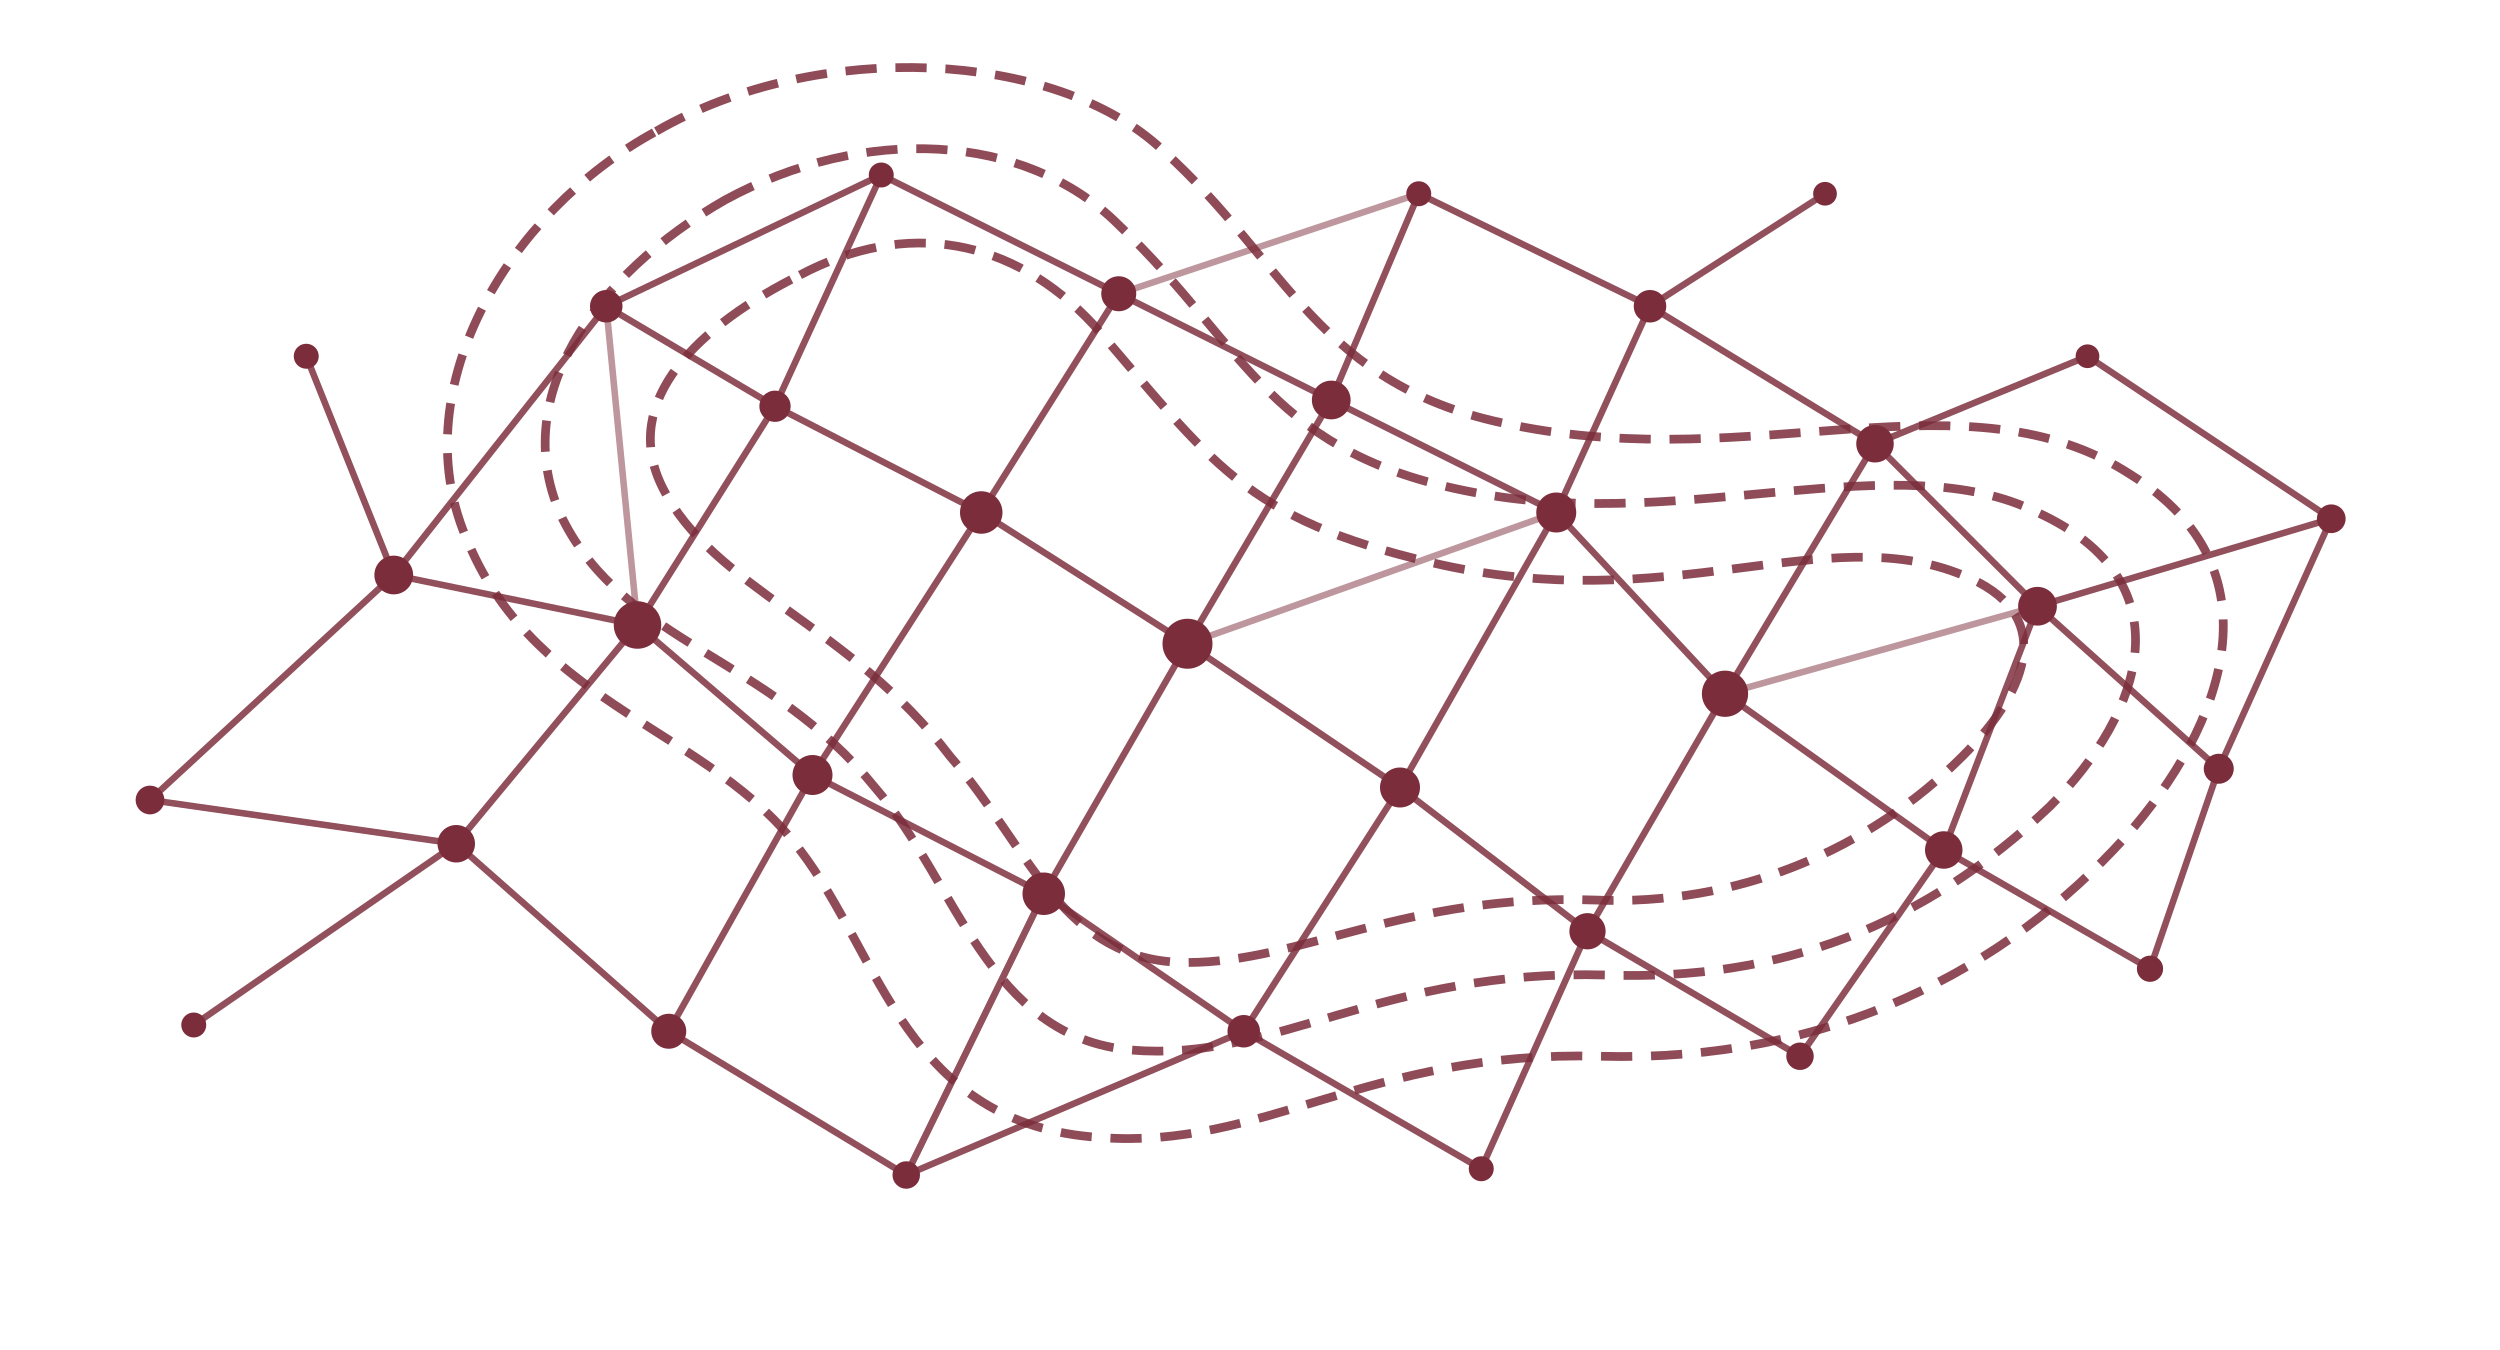
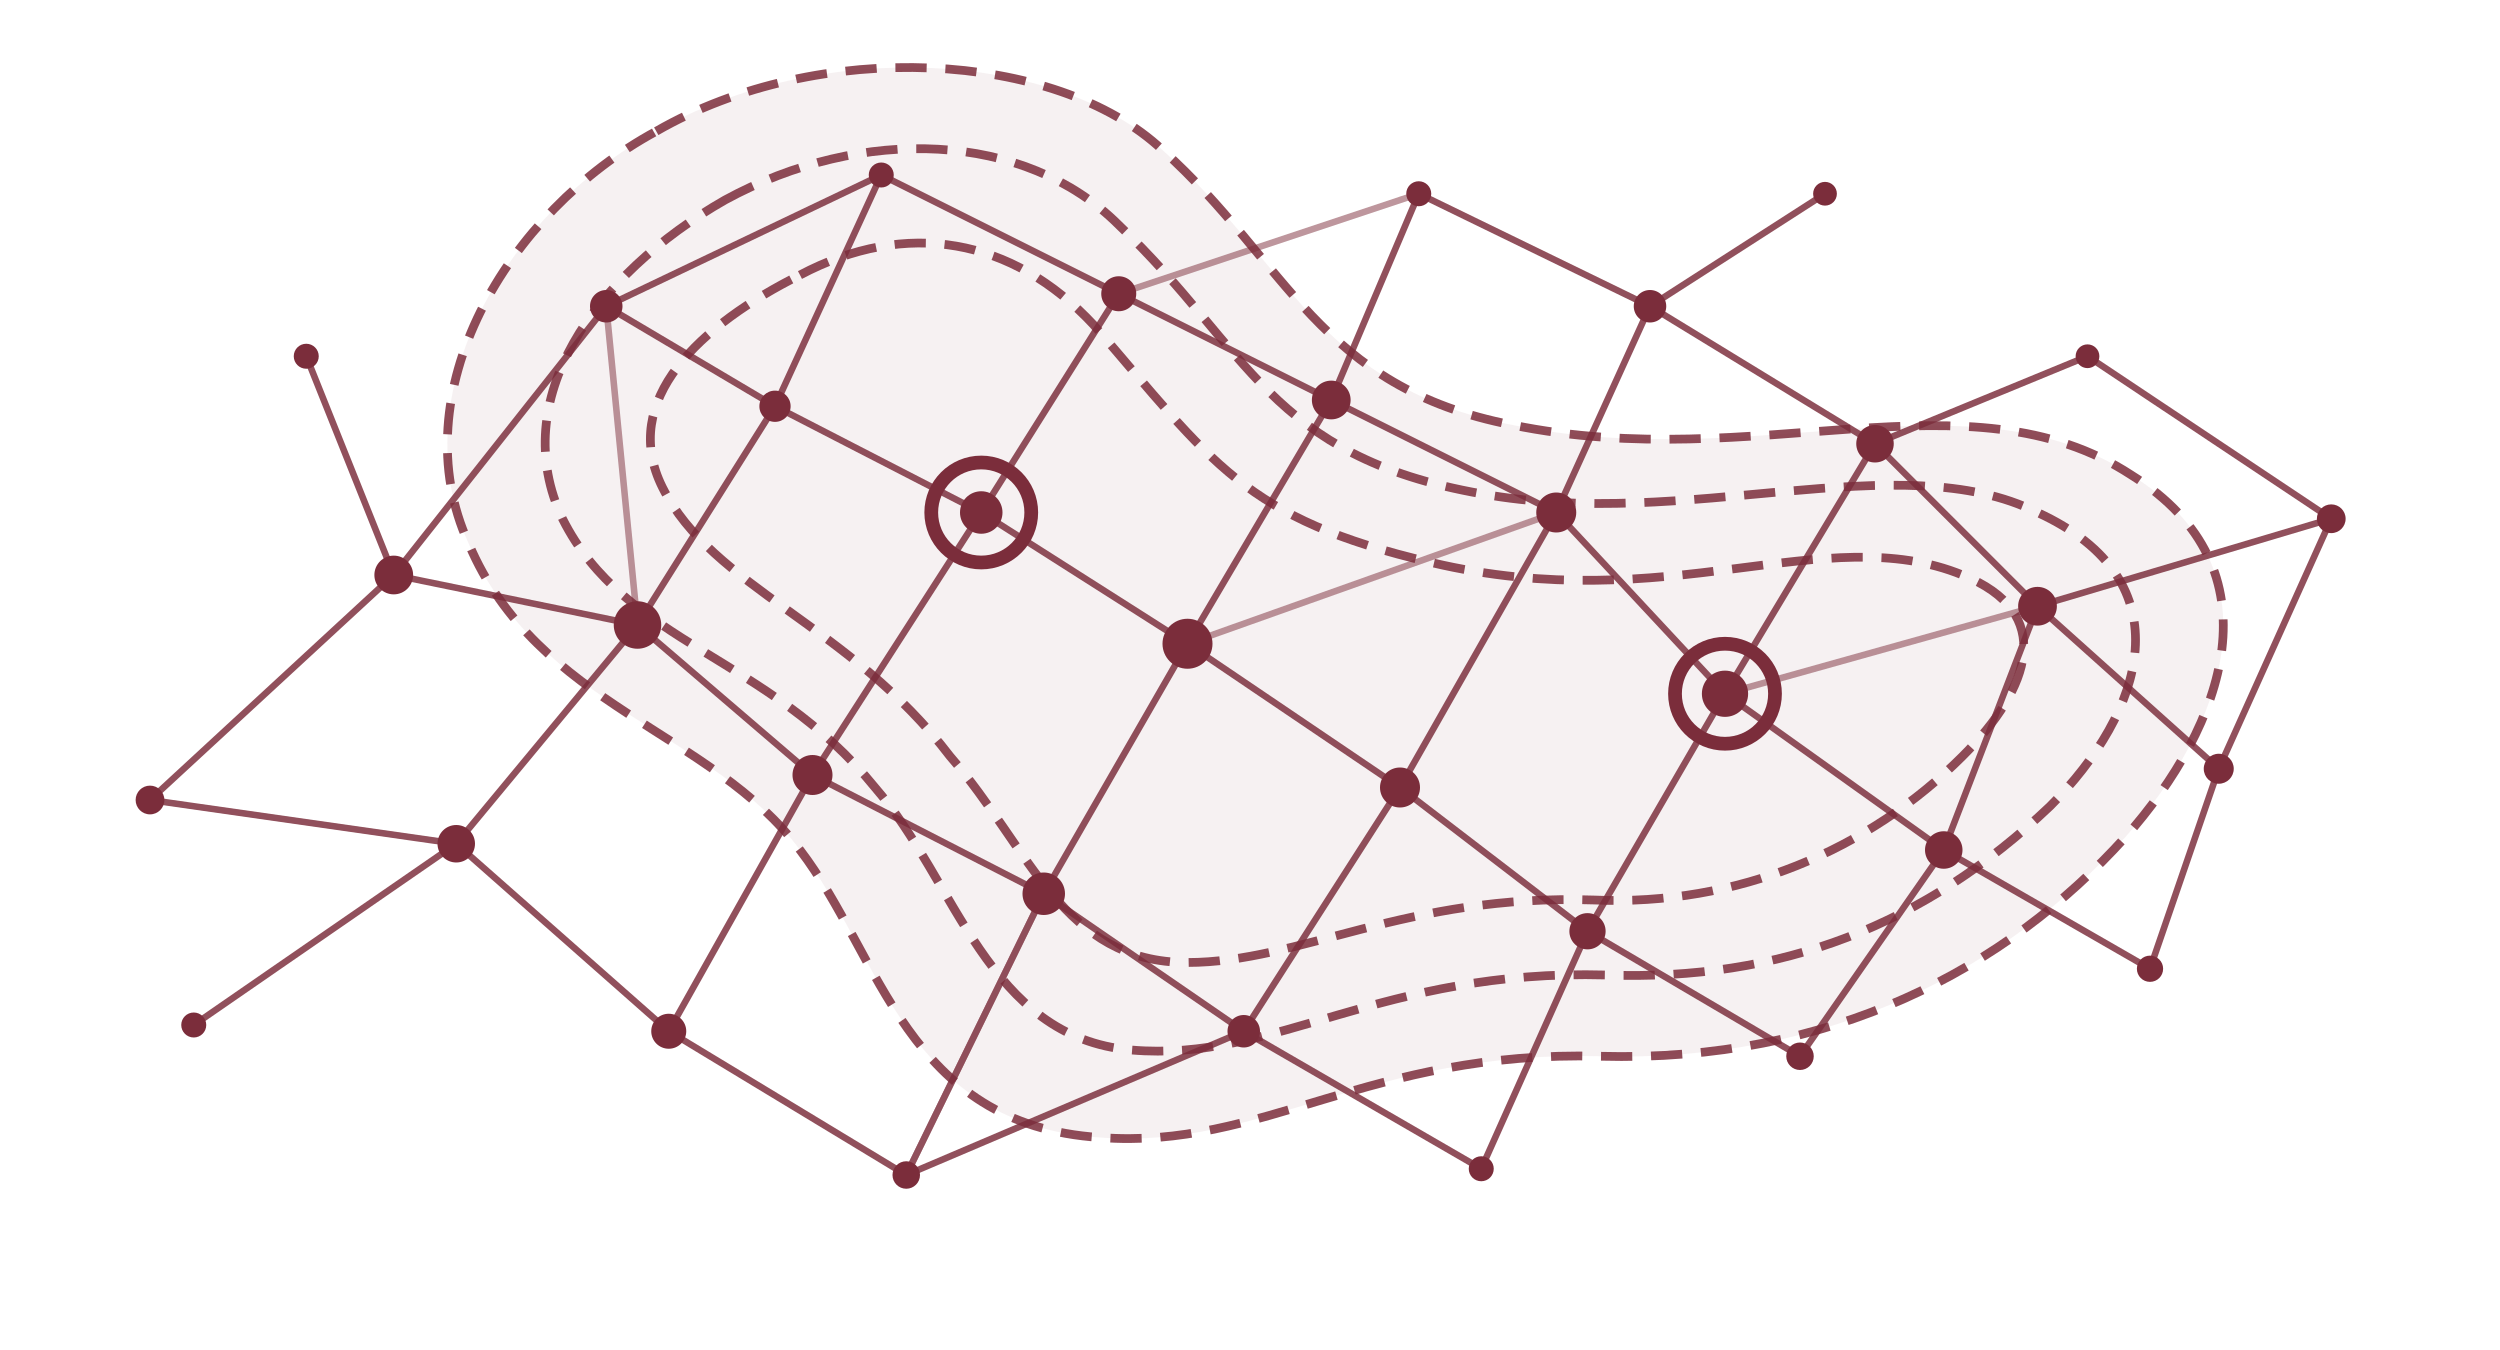
<svg xmlns="http://www.w3.org/2000/svg" viewBox="0 0 400 216" fill="none" color="#7b2d3b">
+   <path fill="currentColor" opacity=".07" d="M105 21C131 6 169 8 186 24c20 18 25 38 56 44 39 8 73-9 99 8 24 15 15 40-1 58-19 21-47 36-84 35-37-1-54 15-80 13-31-2-35-29-48-46-14-19-42-23-53-49-11-24 6-53 30-66Z" />
  <g stroke="currentColor" stroke-width="1.4" stroke-dasharray="5 3" opacity=".85">
    <path d="M105 21C131 6 169 8 186 24c20 18 25 38 56 44 39 8 73-9 99 8 24 15 15 40-1 58-19 21-47 36-84 35-37-1-54 15-80 13-31-2-35-29-48-46-14-19-42-23-53-49-11-24 6-53 30-66Z" />
    <path d="M116 32c22-12 48-11 63 4 21 20 24 37 58 43 33 6 67-8 89 3 24 11 17 32 2 47-20 19-43 28-71 27-36-1-53 14-76 12-23-2-28-27-41-42-17-21-40-23-50-43-9-19 5-39 26-51Z" />
    <path d="M128 44c17-9 34-6 47 8 19 22 24 31 54 38 38 9 63-7 85 2 15 6 11 18 0 29-15 15-36 24-59 23-30-1-47 10-65 10-20 0-25-18-38-33-16-21-38-27-46-43-7-14 6-26 22-34Z" />
  </g>
  <g stroke="currentColor" stroke-width="1.05" stroke-linejoin="round" opacity=".83">
    <path d="m24 128 39-36 39 8 22-35 33 17 22-35 34 17 14-33 37 18 28-18M24 128l49 7 29-35 28 24 27-42 33 21 23-39 36 18 15-33 36 22 34-14 39 26" />
    <path d="m49 57 14 35 34-43 27 16 17-37 38 19m-82 2 44-21m-68 107 34 30 23-41 37 19 23-40 34 23 25-44 27 29 24-40 26 26 47-14" />
    <path d="m31 164 42-29m34 30 38 23 22-45 32 22 25-39 30 23 22-38 35 25 15-39 29 26 18-40M145 188l54-23 38 22 17-38 34 20 23-33 33 19 11-32" />
    <path d="m190 103 59-21m-82 61-22 45m131-77 50-14M97 49l5 51m125-69-48 16" opacity=".6" />
  </g>
  <g fill="currentColor">
    <circle cx="24" cy="128" r="2.3" />
    <circle cx="63" cy="92" r="3.1" />
    <circle cx="102" cy="100" r="3.8" />
    <circle cx="124" cy="65" r="2.5" />
    <circle cx="157" cy="82" r="3.4" />
    <circle cx="179" cy="47" r="2.8" />
    <circle cx="213" cy="64" r="3.1" />
    <circle cx="227" cy="31" r="2" />
    <circle cx="264" cy="49" r="2.6" />
    <circle cx="292" cy="31" r="1.9" />
    <circle cx="73" cy="135" r="3" />
    <circle cx="130" cy="124" r="3.2" />
    <circle cx="190" cy="103" r="4" />
    <circle cx="249" cy="82" r="3.2" />
    <circle cx="300" cy="71" r="3" />
    <circle cx="334" cy="57" r="1.9" />
    <circle cx="373" cy="83" r="2.3" />
    <circle cx="49" cy="57" r="2" />
    <circle cx="97" cy="49" r="2.6" />
    <circle cx="141" cy="28" r="2" />
    <circle cx="107" cy="165" r="2.8" />
    <circle cx="167" cy="143" r="3.4" />
    <circle cx="224" cy="126" r="3.2" />
    <circle cx="276" cy="111" r="3.7" />
    <circle cx="326" cy="97" r="3.1" />
    <circle cx="31" cy="164" r="2" />
    <circle cx="145" cy="188" r="2.2" />
    <circle cx="199" cy="165" r="2.6" />
    <circle cx="254" cy="149" r="2.9" />
    <circle cx="311" cy="136" r="3" />
    <circle cx="355" cy="123" r="2.4" />
    <circle cx="237" cy="187" r="2" />
    <circle cx="288" cy="169" r="2.2" />
    <circle cx="344" cy="155" r="2.1" />
  </g>
+   <g stroke="currentColor" stroke-width="2.2">
+     <circle cx="157" cy="82" r="8" />
+     <circle cx="276" cy="111" r="8" />
+   </g>
</svg>
